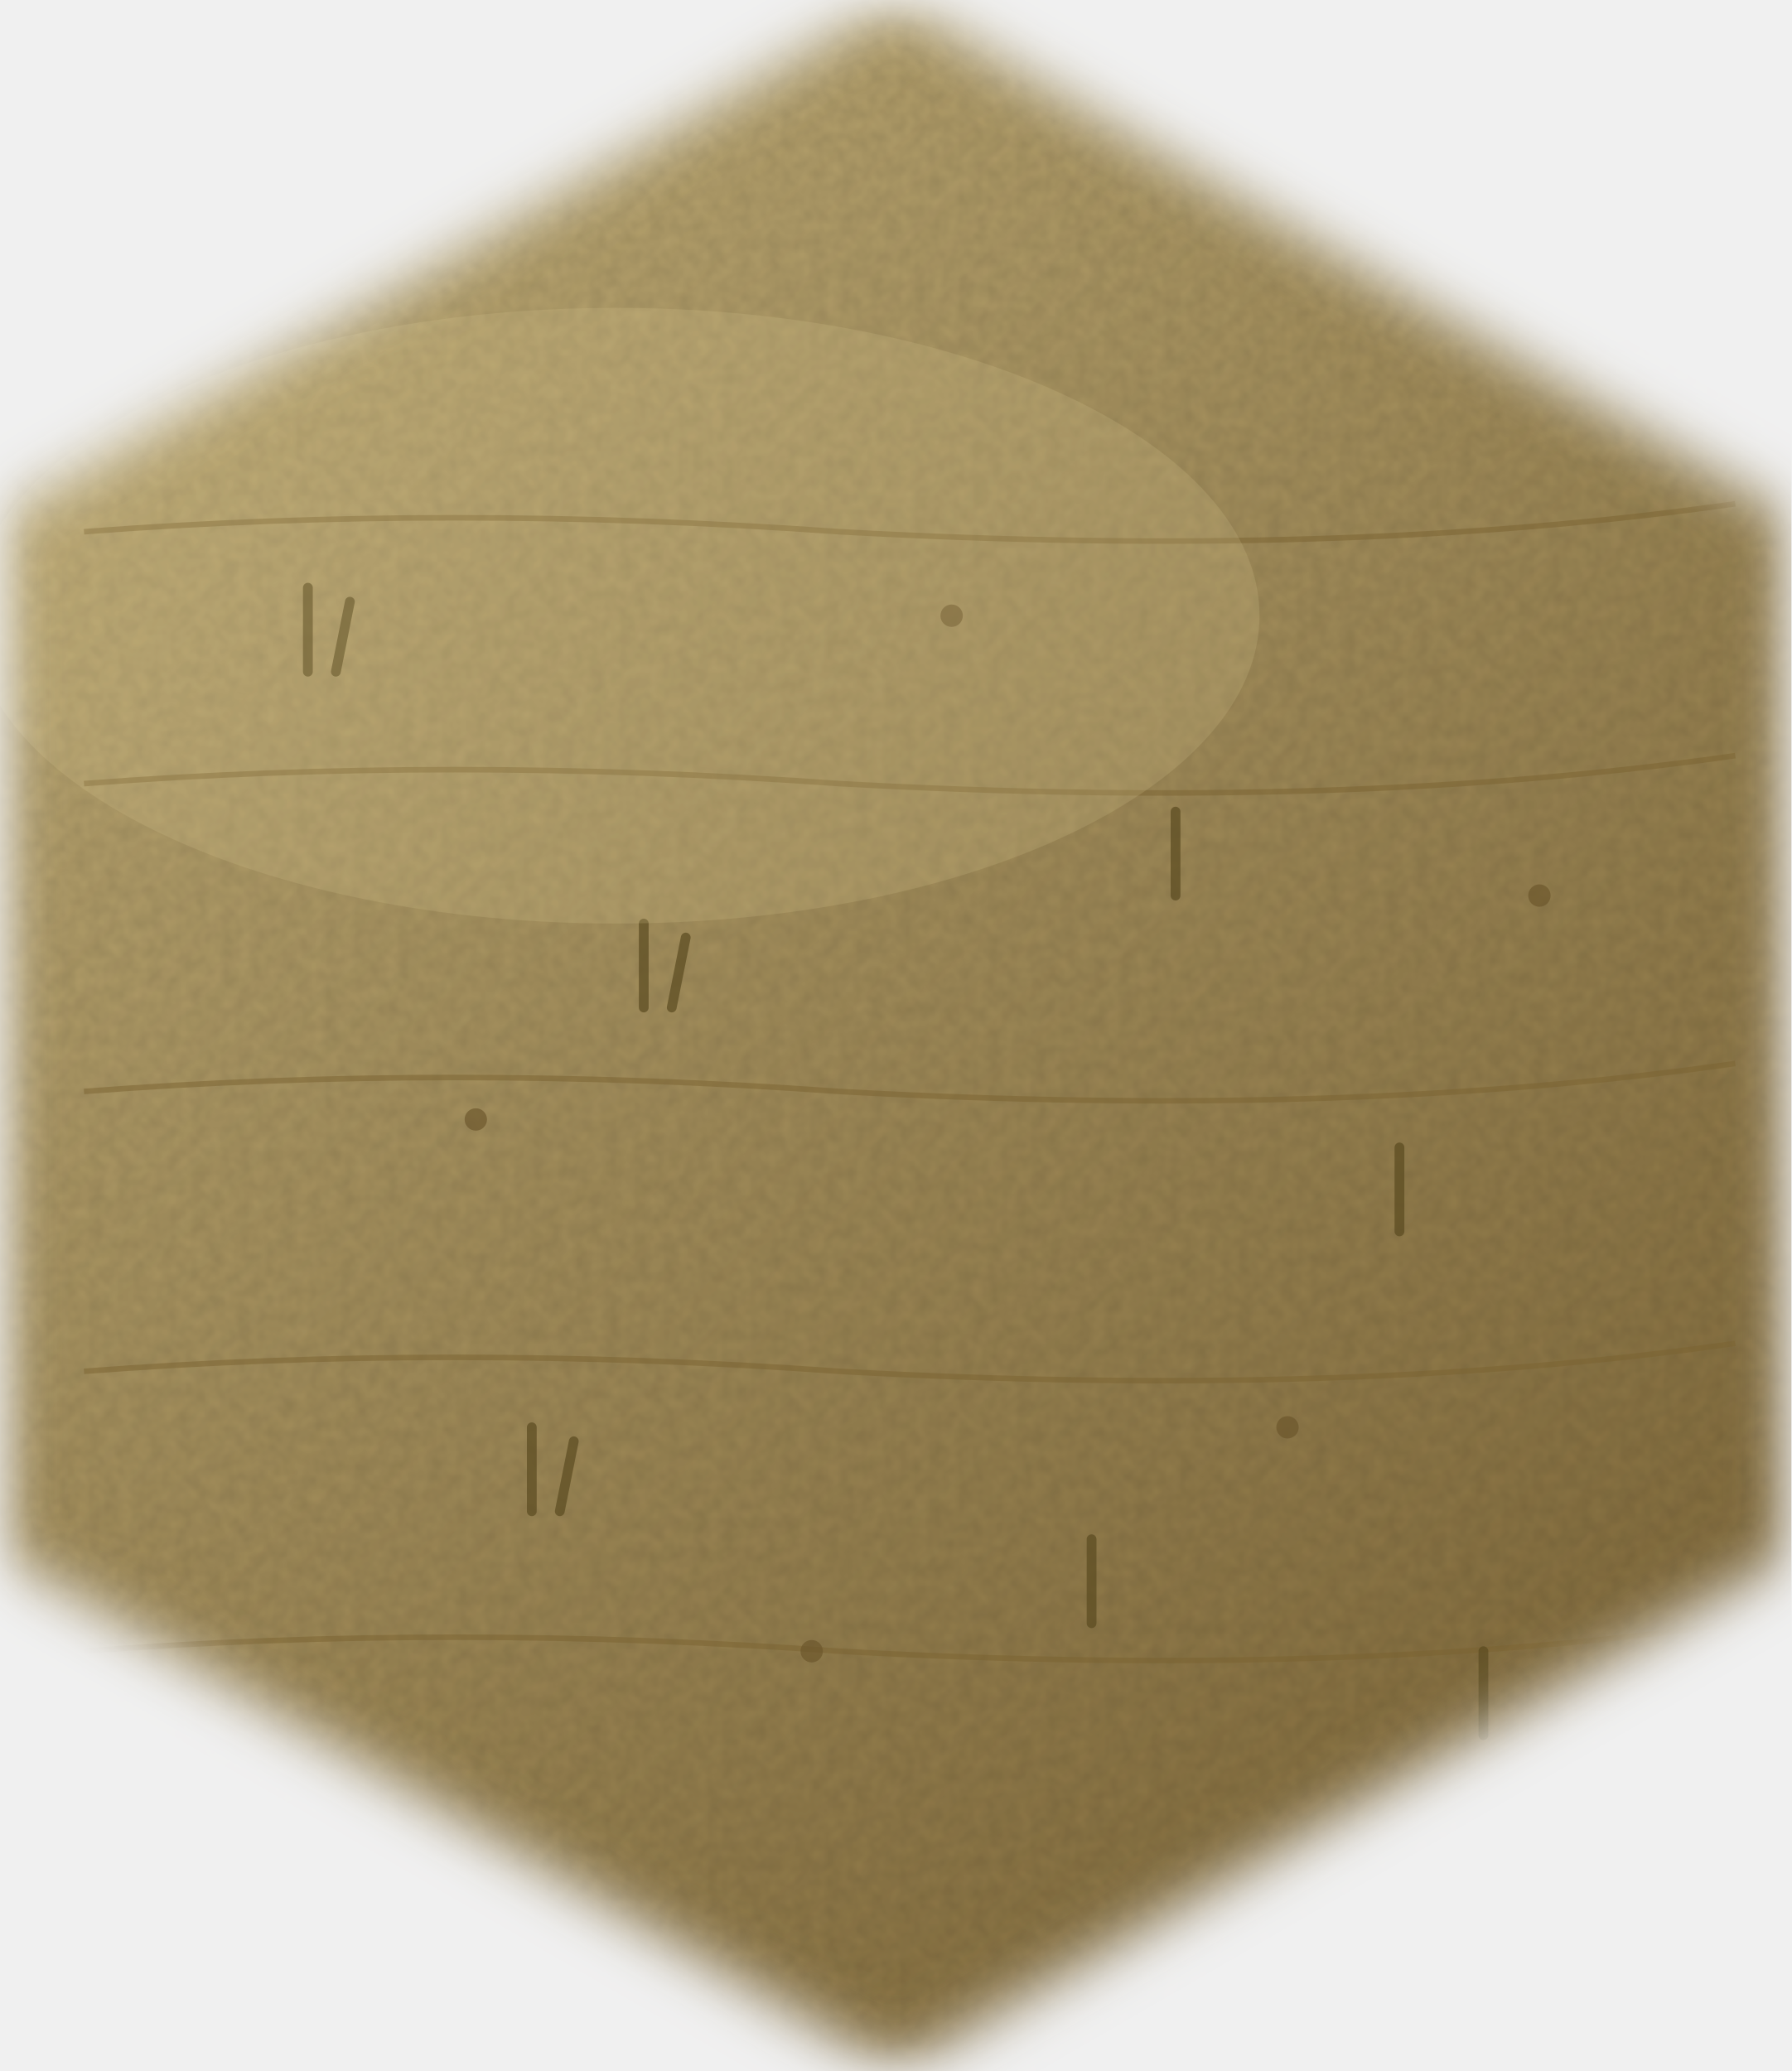
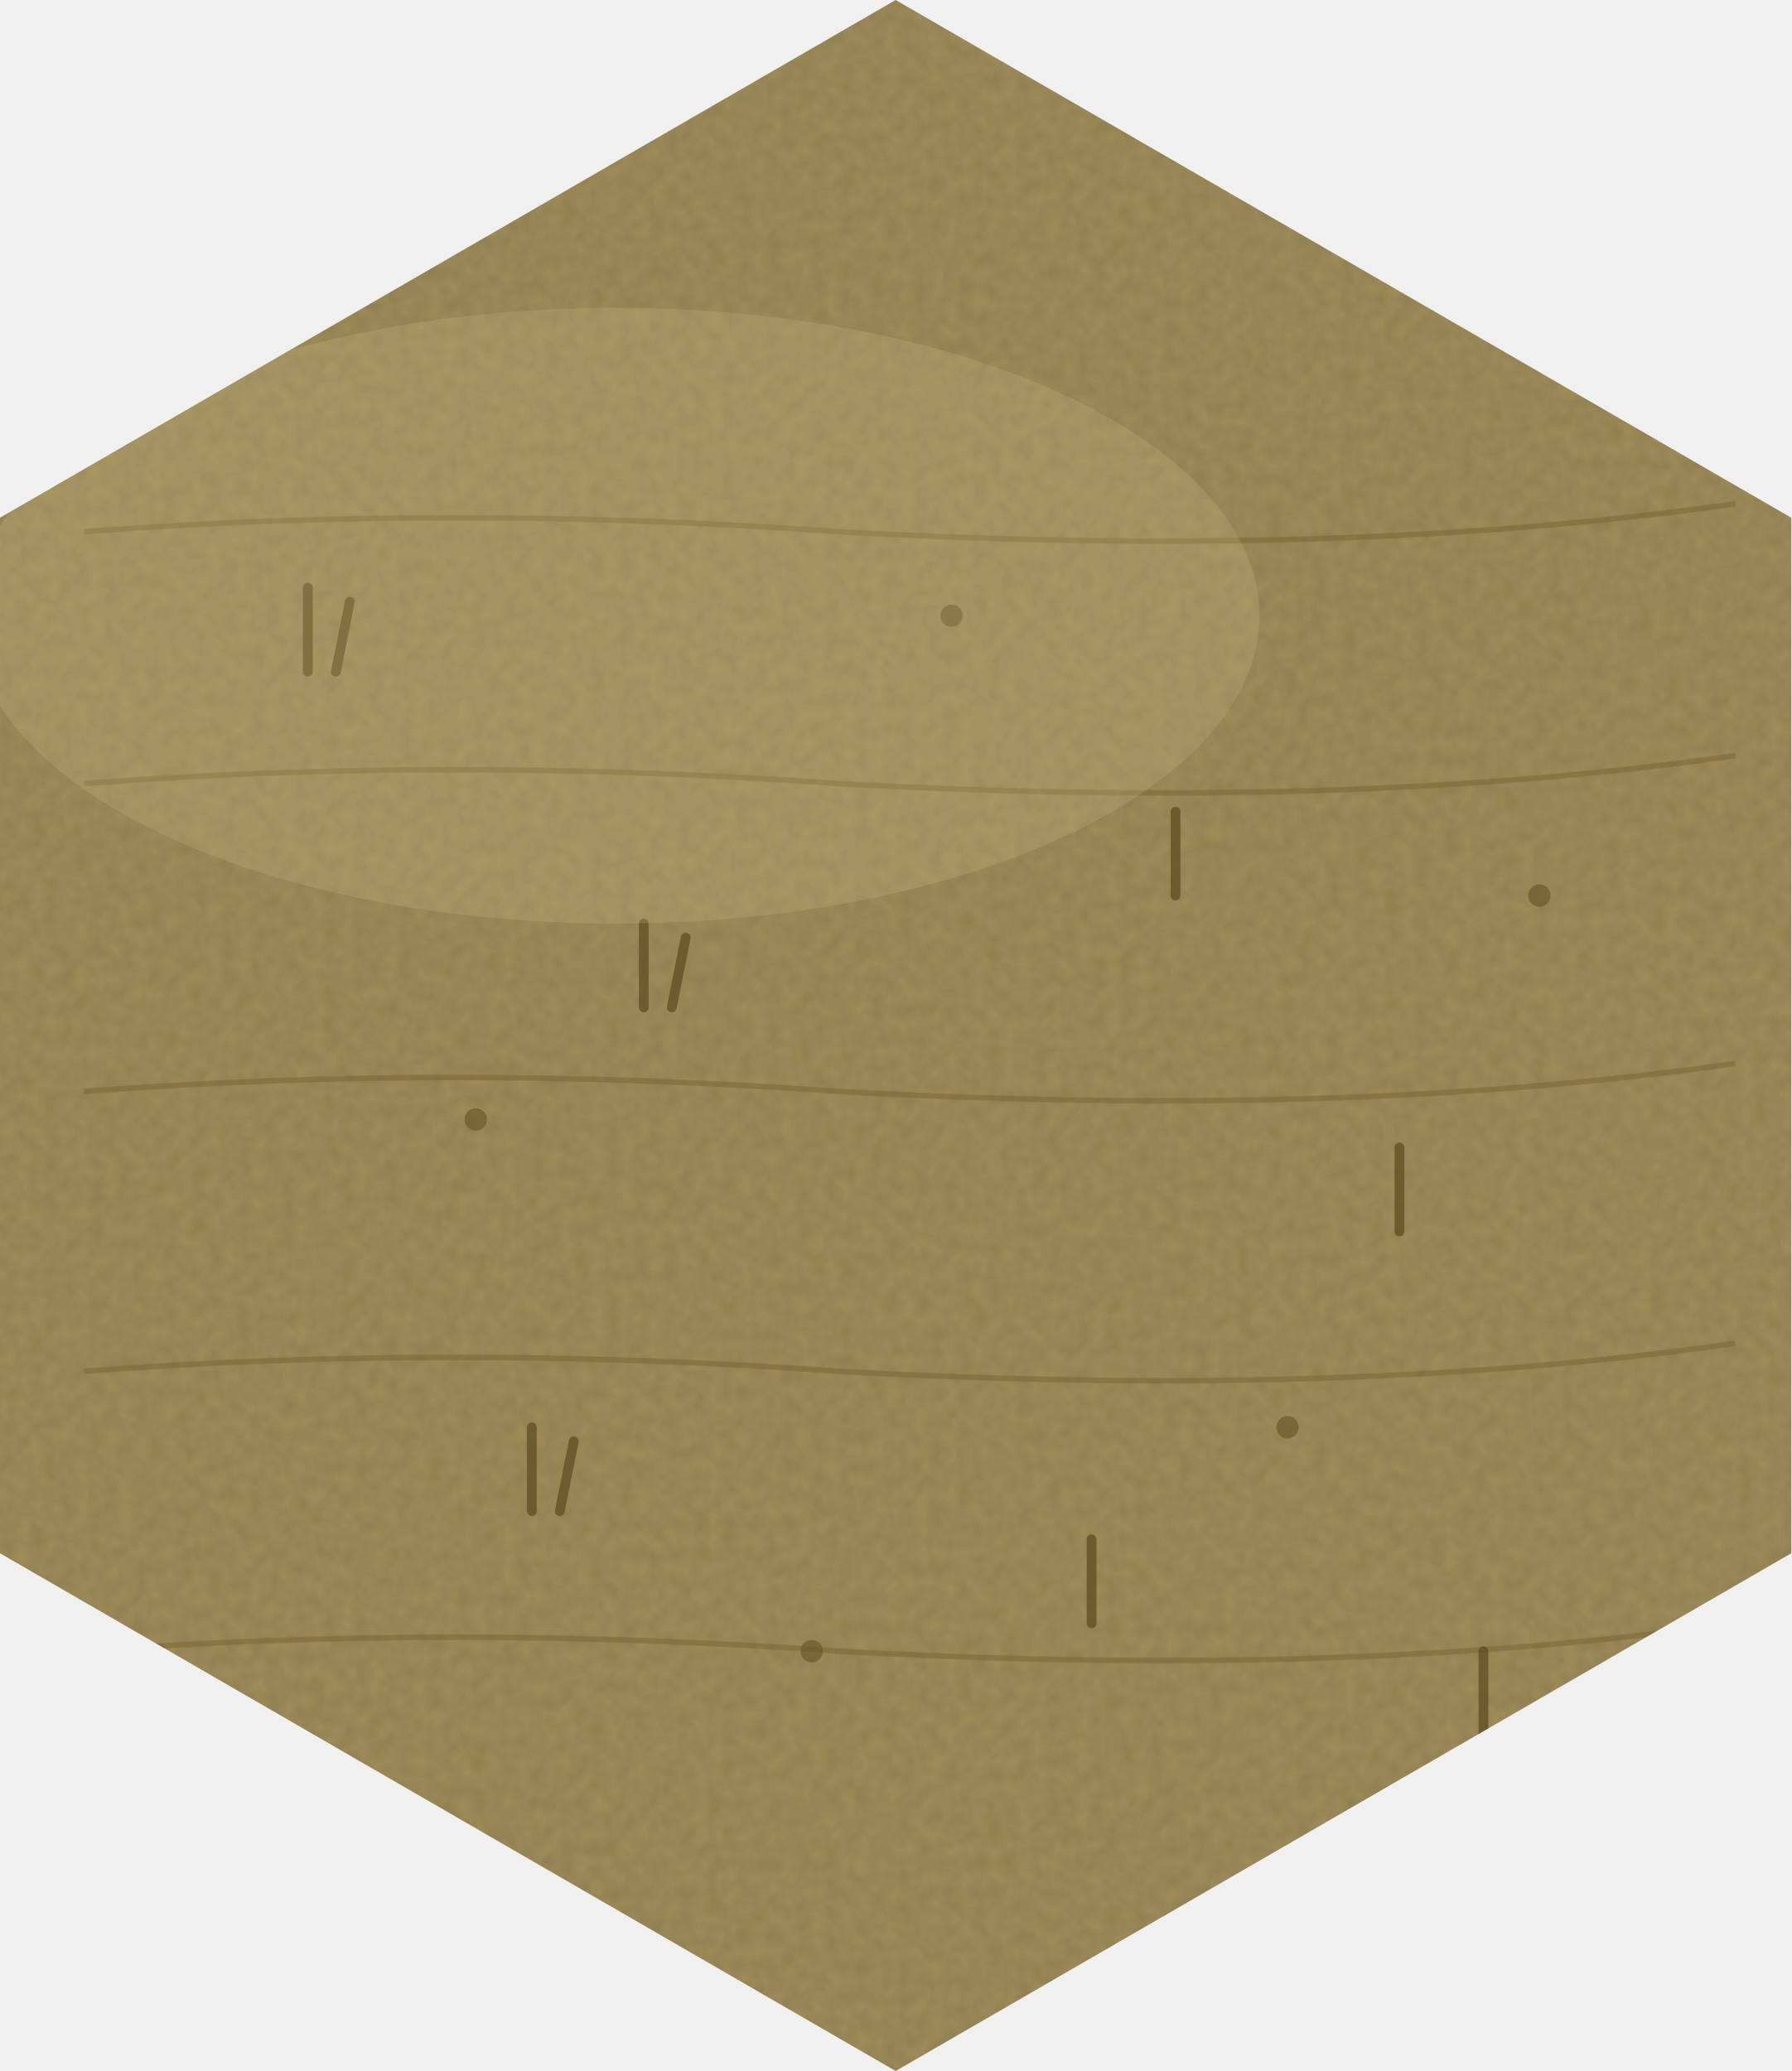
<svg xmlns="http://www.w3.org/2000/svg" viewBox="0 0 128 148" preserveAspectRatio="xMidYMid meet">
  <defs>
    <clipPath id="hex">
      <polygon points="64,0 128,37 128,111 64,148 0,111 0,37" />
    </clipPath>
-     <mask id="softhex">
-       <polygon points="64,0 128,37 128,111 64,148 0,111 0,37" fill="white" filter="url(#hexblur)" />
-     </mask>
-     <filter id="hexblur" x="-10%" y="-10%" width="120%" height="120%">
-       <feGaussianBlur stdDeviation="2" />
-     </filter>
-     <linearGradient id="lg-base" x1="0" y1="0" x2="0.8" y2="1">
-       <stop offset="0" stop-color="#c3b07a" />
-       <stop offset="1" stop-color="#80693a" />
-     </linearGradient>
    <filter id="nz" x="0" y="0" width="1" height="1">
      <feTurbulence type="fractalNoise" baseFrequency="0.95" numOctaves="2" seed="31" />
      <feColorMatrix values="0 0 0 0 0  0 0 0 0 0  0 0 0 0 0  0 0 0 0.22 0" />
      <feComposite in2="SourceGraphic" operator="in" />
    </filter>
  </defs>
-   <g mask="url(#softhex)">
-     <rect x="0" y="0" width="128" height="148" fill="url(#lg-base)" />
+   <g clip-path="url(#hex)">
+     <rect x="0" y="0" width="128" height="148" fill="#a18e5a" />
    <rect x="0" y="0" width="128" height="148" fill="#3e3218" filter="url(#nz)" opacity="0.55" />
    <g stroke="#7a6230" stroke-width="0.4" fill="none" opacity="0.5">
      <path d="M 6 38 Q 32 36 60 38 Q 96 40 124 36" />
      <path d="M 6 56 Q 32 54 60 56 Q 96 58 124 54" />
      <path d="M 6 78 Q 32 76 60 78 Q 96 80 124 76" />
      <path d="M 6 98 Q 32 96 60 98 Q 96 100 124 96" />
      <path d="M 6 118 Q 32 116 60 118 Q 96 120 124 116" />
    </g>
    <g stroke="#5a4a20" stroke-width="0.7" stroke-linecap="round" opacity="0.7">
      <line x1="22" y1="48" x2="22" y2="42" />
      <line x1="24" y1="48" x2="25" y2="43" />
      <line x1="46" y1="72" x2="46" y2="66" />
      <line x1="48" y1="72" x2="49" y2="67" />
      <line x1="84" y1="64" x2="84" y2="58" />
      <line x1="100" y1="88" x2="100" y2="82" />
      <line x1="38" y1="108" x2="38" y2="102" />
      <line x1="40" y1="108" x2="41" y2="103" />
      <line x1="78" y1="116" x2="78" y2="110" />
      <line x1="106" y1="124" x2="106" y2="118" />
    </g>
    <g fill="#6a542a" opacity="0.65">
      <circle cx="34" cy="80" r="0.8" />
      <circle cx="68" cy="44" r="0.8" />
      <circle cx="92" cy="102" r="0.8" />
      <circle cx="58" cy="118" r="0.8" />
      <circle cx="110" cy="64" r="0.8" />
    </g>
    <ellipse cx="44" cy="44" rx="46" ry="22" fill="#dccc94" opacity="0.18" />
  </g>
</svg>
